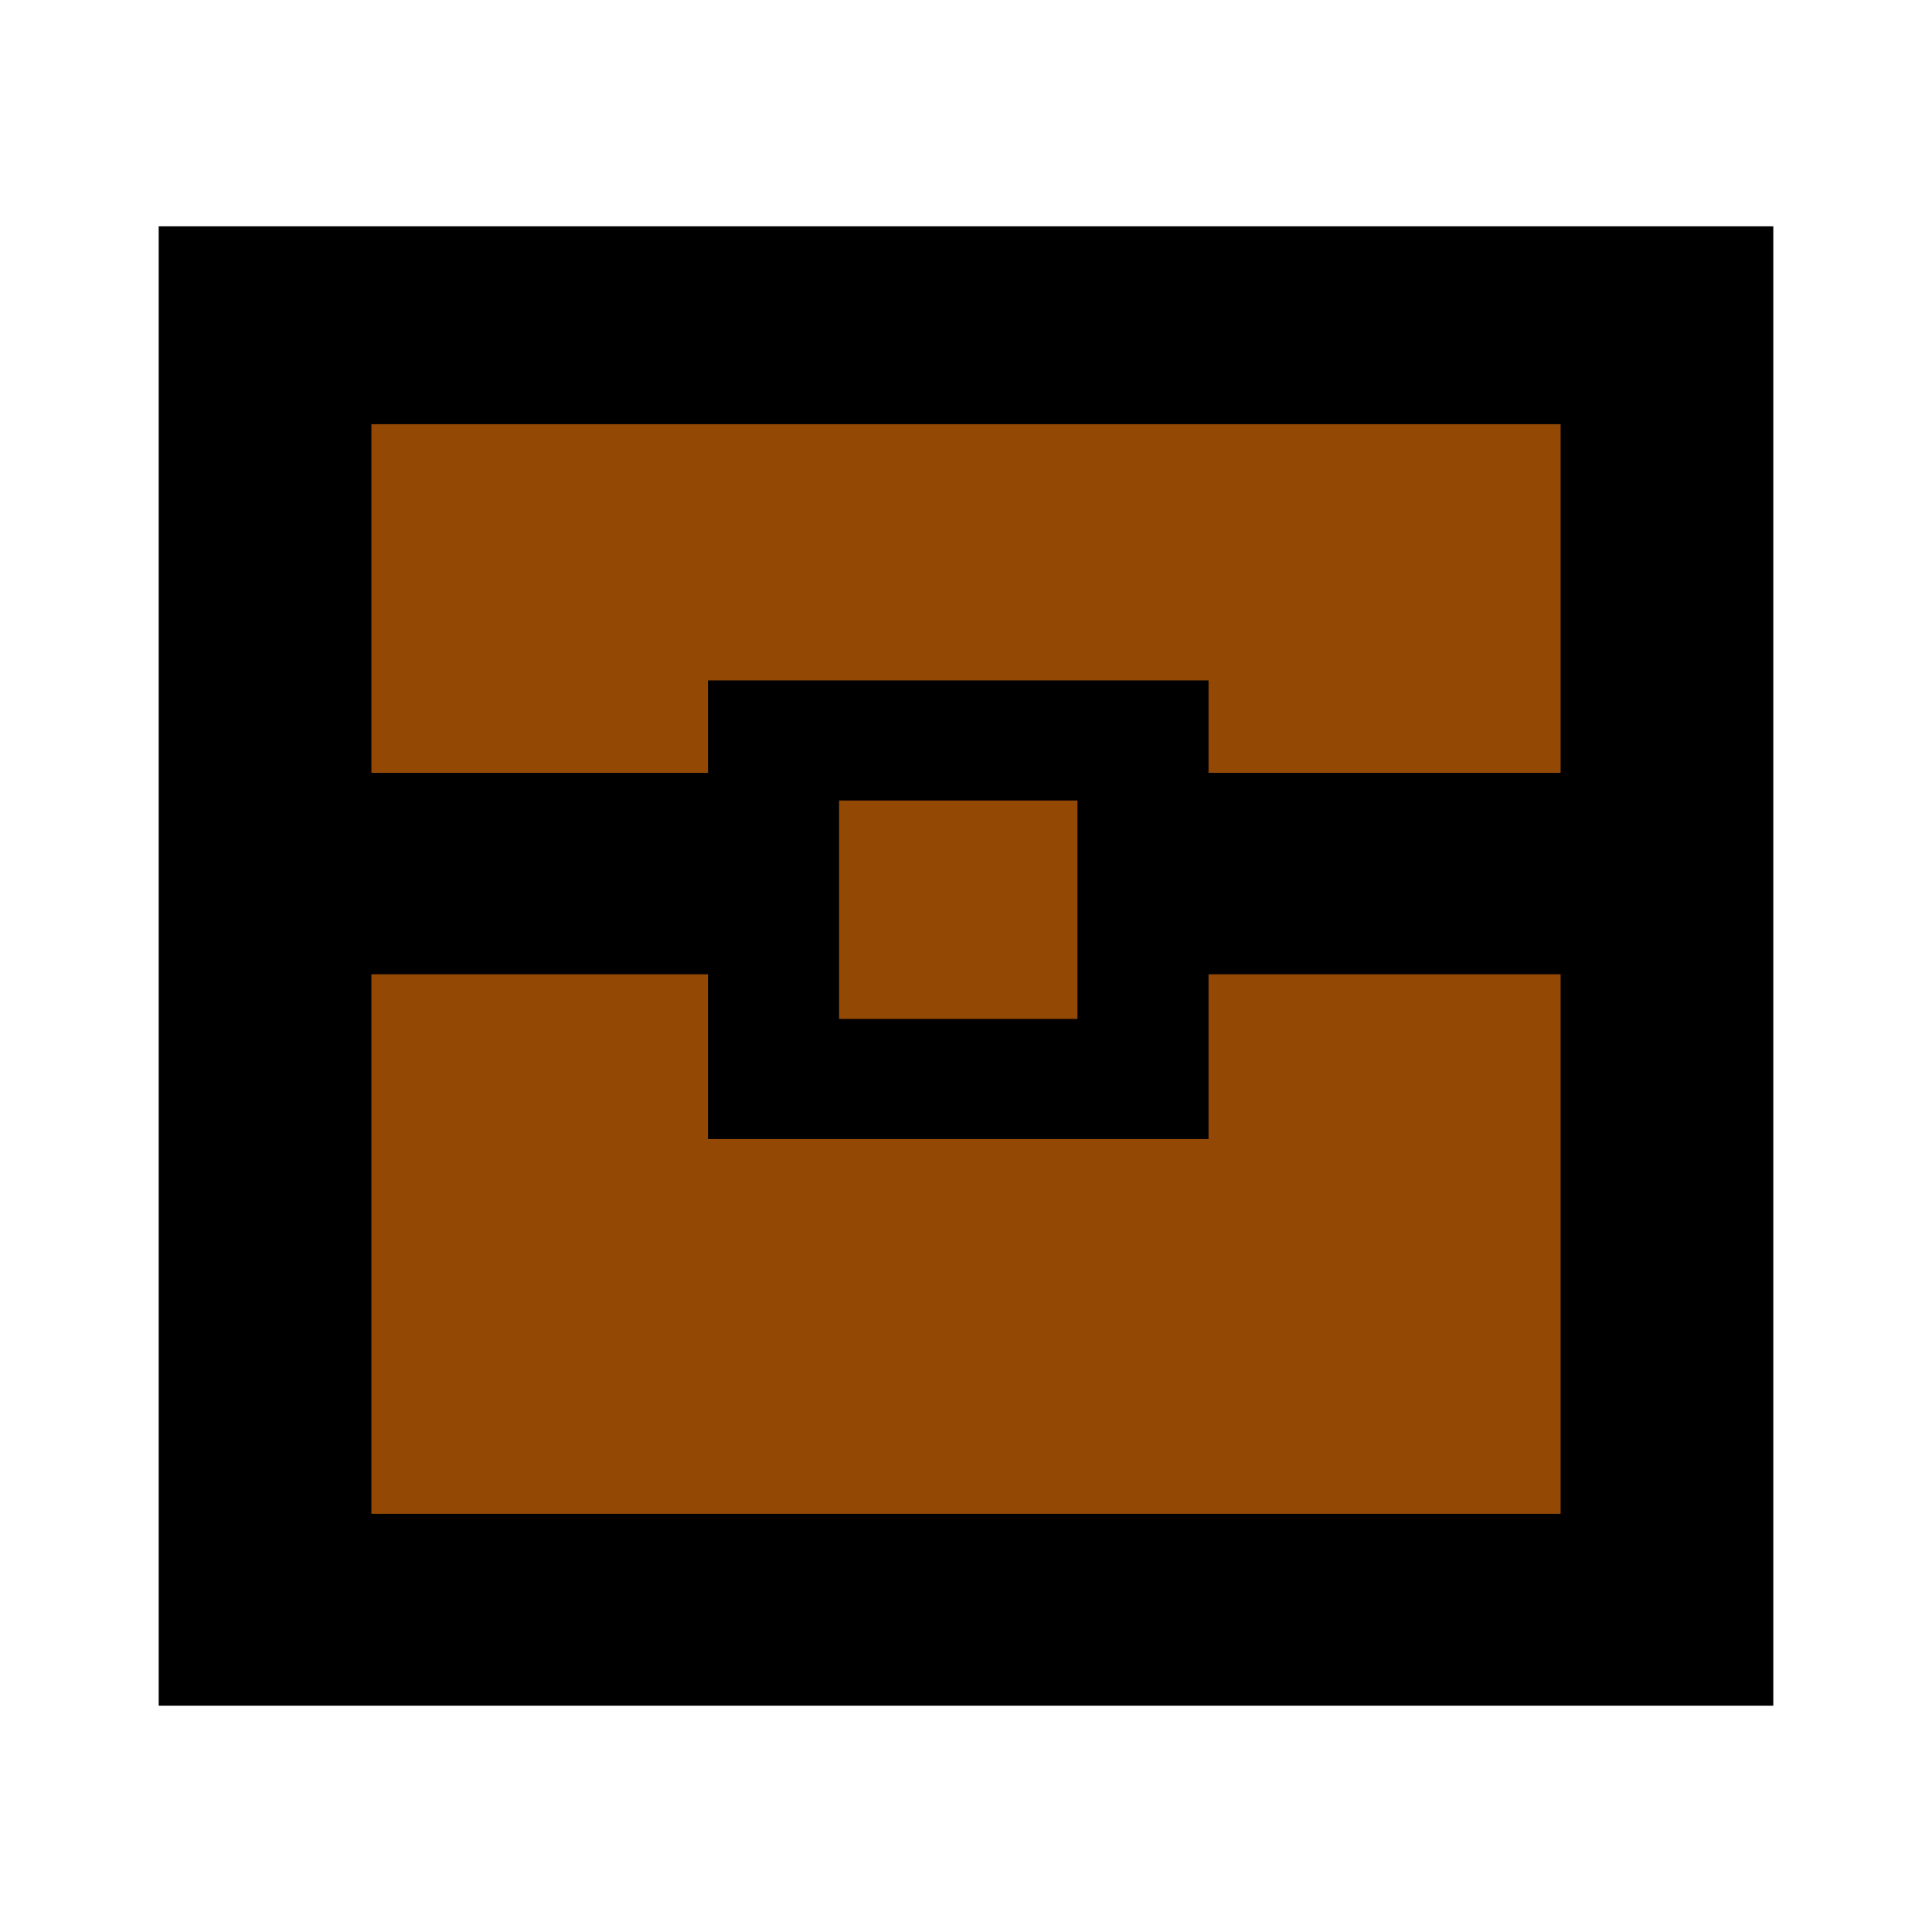
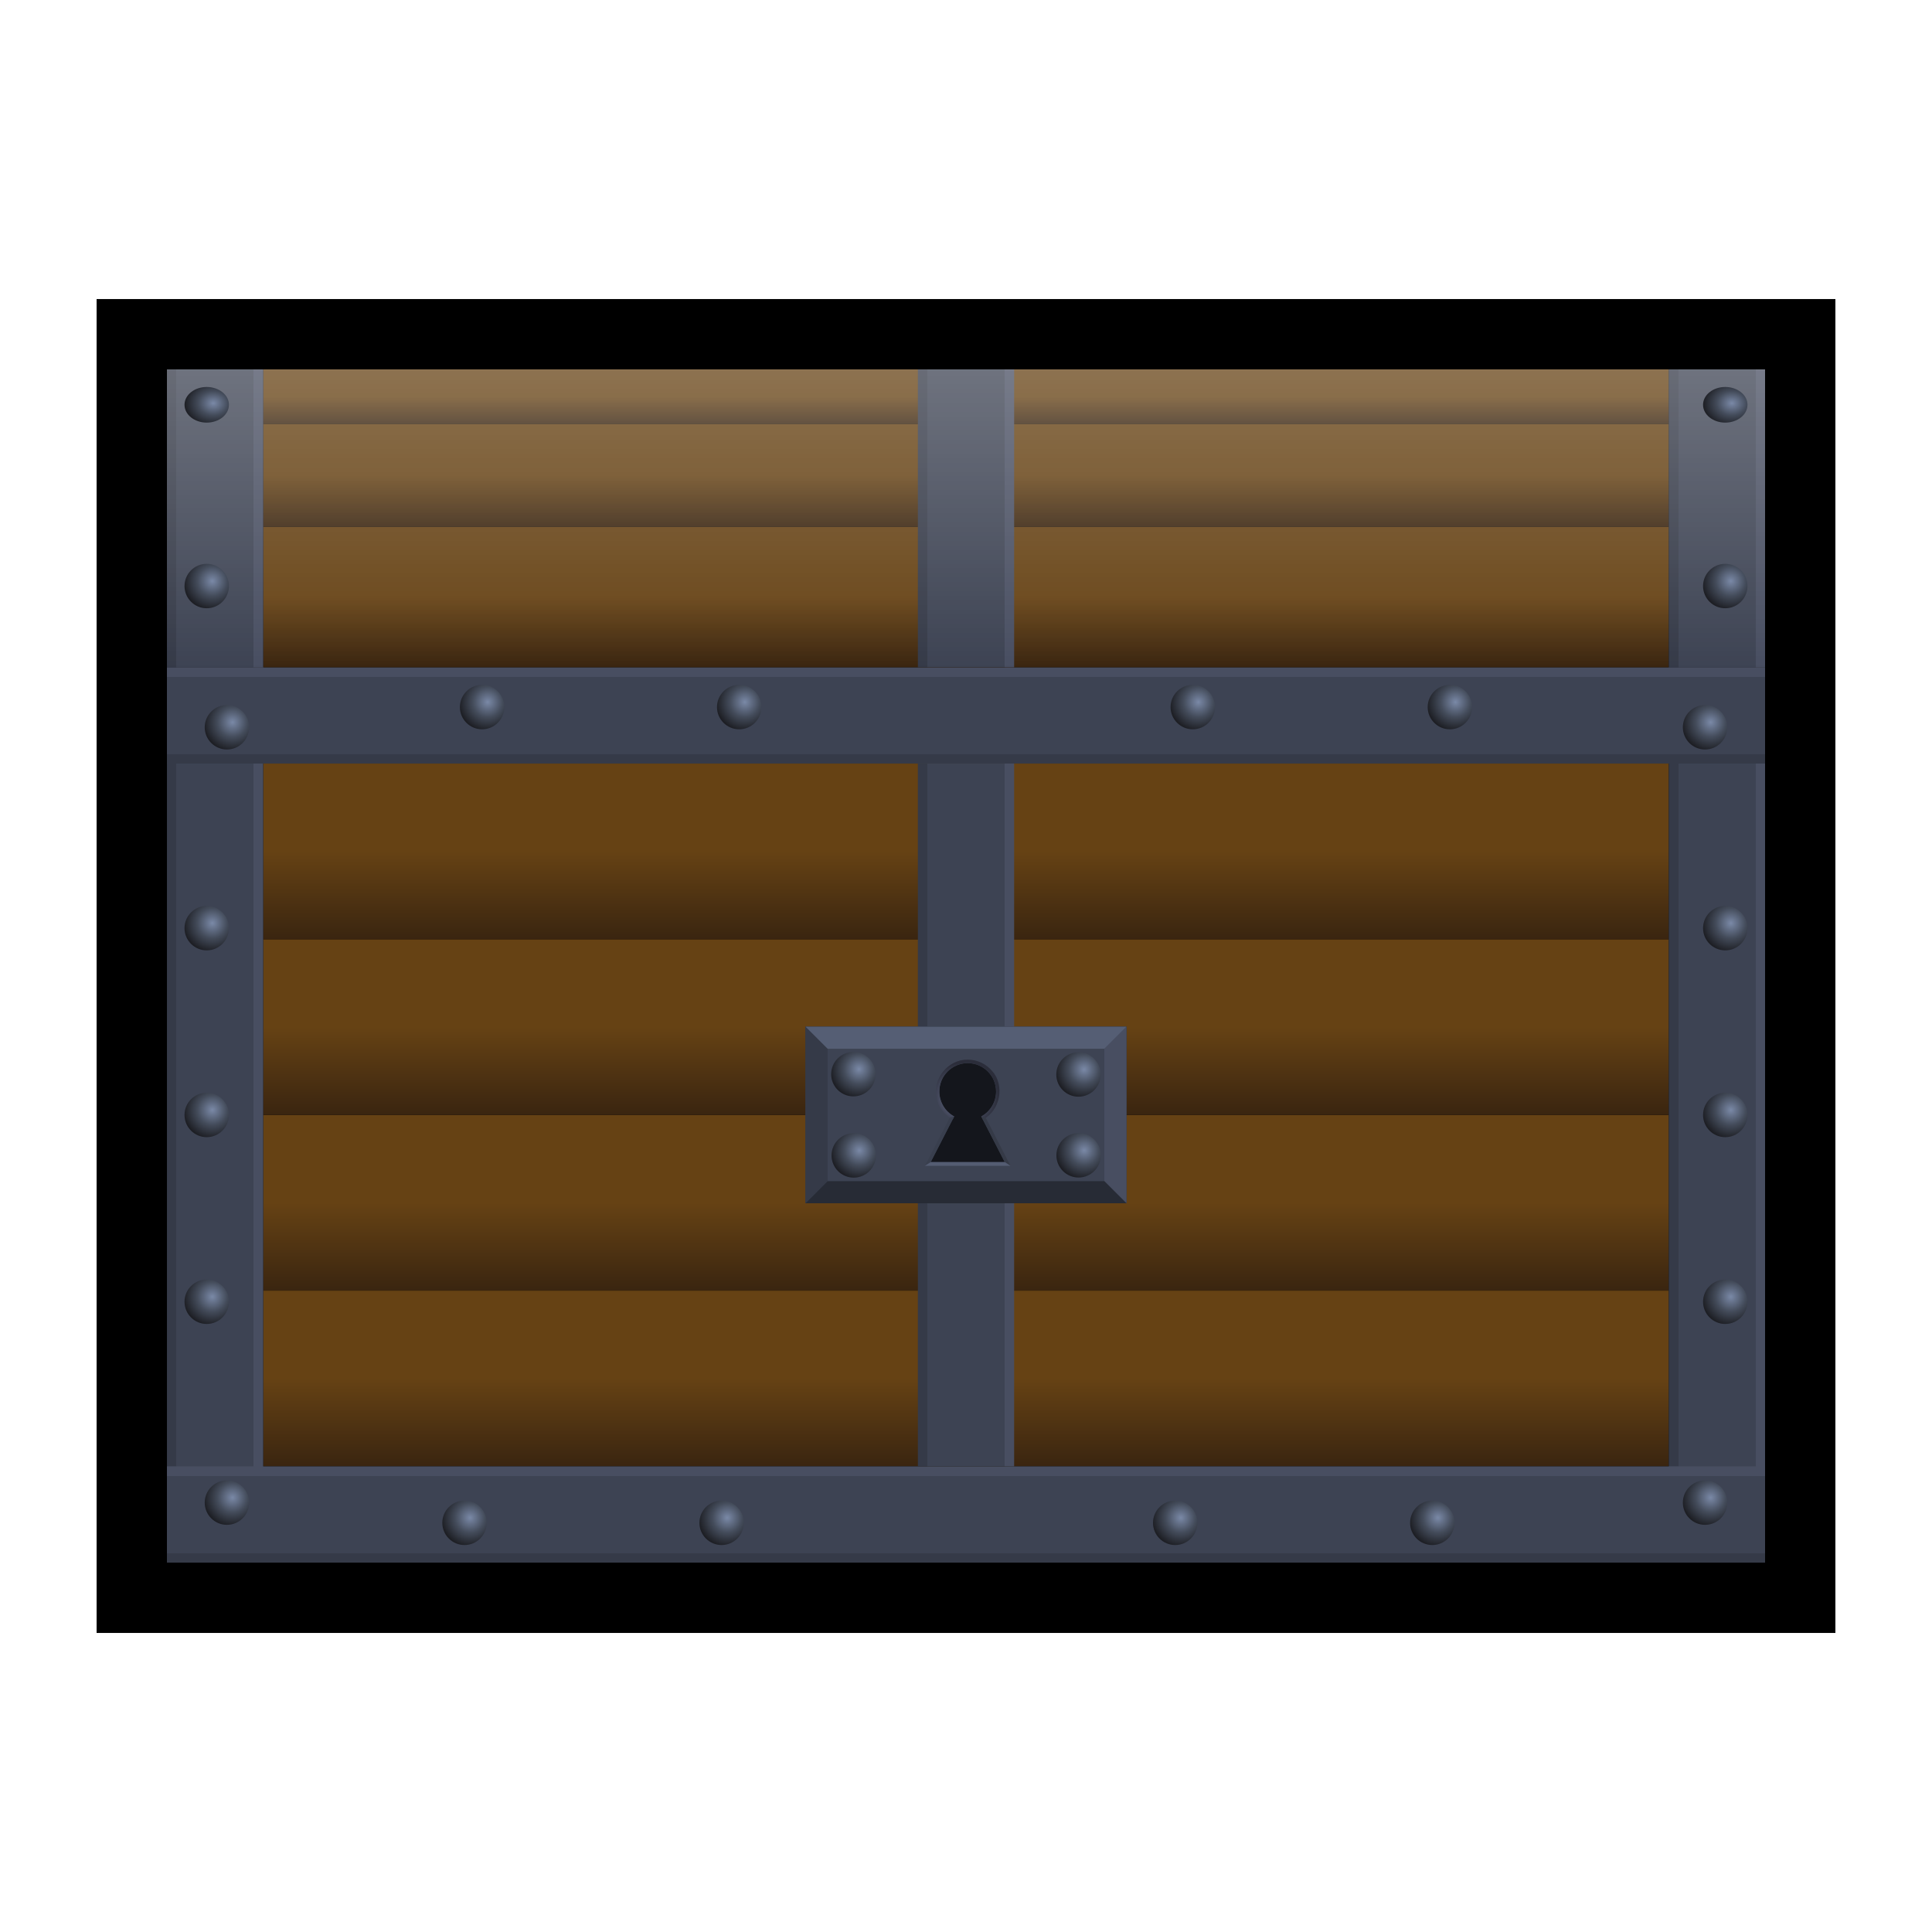
- <svg xmlns="http://www.w3.org/2000/svg" width="1000" height="1000" viewBox="0 0 264.583 264.583" version="1.1" id="svg8">
-   <defs id="defs2" />
-   <g id="layer1" transform="translate(0,-32.41665)">
-     <rect y="78.75" x="38.025" height="172.741" width="188.533" id="rect814" style="opacity:1;fill:#934903;fill-opacity:1;stroke:none;stroke-width:3.284;stroke-linecap:round;stroke-linejoin:round;stroke-miterlimit:4;stroke-dasharray:none;stroke-opacity:1" />
-     <path style="opacity:1;fill:#000000;fill-opacity:1;stroke:none;stroke-width:3.851;stroke-linecap:round;stroke-linejoin:round;stroke-miterlimit:4;stroke-dasharray:none;stroke-opacity:1" d="M 21.734,63.411 V 266.006 H 242.85 V 63.411 Z m 29.127,27.1 H 213.723 V 138.25 H 165.507 V 125.598 H 96.959 v 12.652 H 50.861 Z m 64.05,51.535 h 32.646 v 29.911 H 114.911 Z M 50.861,165.842 h 46.098 v 22.562 H 165.507 V 165.842 h 48.215 v 73.889 H 50.861 Z" id="rect812" />
+ <svg xmlns="http://www.w3.org/2000/svg" xmlns:xlink="http://www.w3.org/1999/xlink" width="1000" height="1000" viewBox="0 0 264.583 264.583" version="1.1" id="svg8">
+   <defs id="defs2">
+     <linearGradient id="linearGradient31643">
+       <stop style="stop-color:#7680a0;stop-opacity:1;" offset="0" id="stop31639" />
+       <stop style="stop-color:#2b2d3a;stop-opacity:1;" offset="1" id="stop31641" />
+     </linearGradient>
+     <linearGradient id="linearGradient31439">
+       <stop style="stop-color:#ffffff;stop-opacity:0;" offset="0" id="stop31435" />
+       <stop style="stop-color:#ffffff;stop-opacity:0.254;" offset="1" id="stop31437" />
+     </linearGradient>
+     <linearGradient id="linearGradient30456">
+       <stop style="stop-color:#353a48;stop-opacity:1;" offset="0" id="stop30452" />
+       <stop style="stop-color:#353a48;stop-opacity:1;" offset="0.1" id="stop30458" />
+       <stop style="stop-color:#3d4353;stop-opacity:1;" offset="0.1" id="stop30460" />
+       <stop style="stop-color:#3d4353;stop-opacity:1;" offset="0.9" id="stop30462" />
+       <stop style="stop-color:#484e61;stop-opacity:1;" offset="0.9" id="stop30464" />
+       <stop style="stop-color:#484e61;stop-opacity:1;" offset="1" id="stop30454" />
+     </linearGradient>
+     <linearGradient id="linearGradient30418">
+       <stop style="stop-color:#7a89a7;stop-opacity:1;" offset="0" id="stop30414" />
+       <stop style="stop-color:#444c5b;stop-opacity:1;" offset="0.5" id="stop30422" />
+       <stop style="stop-color:#1b1c21;stop-opacity:1;" offset="1" id="stop30416" />
+     </linearGradient>
+     <linearGradient id="linearGradient1885">
+       <stop style="stop-color:#664214;stop-opacity:1;" offset="0" id="stop1881" />
+       <stop style="stop-color:#3a2510;stop-opacity:1;" offset="1" id="stop1883" />
+     </linearGradient>
+     <linearGradient xlink:href="#linearGradient1885" id="linearGradient1939" x1="71.047" y1="107.231" x2="71.047" y2="115.549" gradientUnits="userSpaceOnUse" gradientTransform="translate(-73.16175,139.7107)" />
+     <linearGradient xlink:href="#linearGradient1885" id="linearGradient29833" gradientUnits="userSpaceOnUse" gradientTransform="translate(-73.16175,123.0738)" x1="71.047" y1="107.231" x2="71.047" y2="115.549" />
+     <linearGradient xlink:href="#linearGradient1885" id="linearGradient29837" gradientUnits="userSpaceOnUse" gradientTransform="translate(-73.16175,106.4368)" x1="71.047" y1="107.231" x2="71.047" y2="115.549" />
+     <linearGradient xlink:href="#linearGradient1885" id="linearGradient29841" gradientUnits="userSpaceOnUse" gradientTransform="translate(-73.16175,89.79984)" x1="71.047" y1="107.231" x2="71.047" y2="115.549" />
+     <linearGradient xlink:href="#linearGradient1885" id="linearGradient29929" gradientUnits="userSpaceOnUse" gradientTransform="matrix(1,0,0,0.7998266,-73.16175,87.17727)" x1="71.047" y1="107.231" x2="71.047" y2="115.549" />
+     <linearGradient xlink:href="#linearGradient1885" id="linearGradient29937" gradientUnits="userSpaceOnUse" gradientTransform="matrix(1,0,0,0.5853552,-73.16175,98.6526)" x1="71.047" y1="107.231" x2="71.047" y2="115.549" />
+     <linearGradient xlink:href="#linearGradient1885" id="linearGradient29941" gradientUnits="userSpaceOnUse" gradientTransform="matrix(1,0,0,0.3102834,-73.16175,120.6984)" x1="71.047" y1="107.231" x2="71.047" y2="115.549" />
+     <linearGradient xlink:href="#linearGradient30456" id="linearGradient30174" x1="-11.23" y1="221.986" x2="-2.114" y2="221.986" gradientUnits="userSpaceOnUse" gradientTransform="matrix(1,0,0,1.273953,0,-60.81374)" />
+     <linearGradient xlink:href="#linearGradient30456" id="linearGradient30182" x1="130.981" y1="221.986" x2="140.097" y2="221.986" gradientUnits="userSpaceOnUse" gradientTransform="matrix(1,0,0,1.273953,0,-60.81366)" />
+     <linearGradient xlink:href="#linearGradient30456" id="linearGradient30190" x1="59.876" y1="221.986" x2="68.991" y2="221.986" gradientUnits="userSpaceOnUse" />
+     <linearGradient xlink:href="#linearGradient30456" id="linearGradient30198" x1="255.26" y1="-64.434" x2="264.376" y2="-64.434" gradientUnits="userSpaceOnUse" gradientTransform="translate(-519.6355,128.8672)" />
+     <linearGradient xlink:href="#linearGradient30456" id="linearGradient30206" x1="179.597" y1="-64.434" x2="188.712" y2="-64.434" gradientUnits="userSpaceOnUse" gradientTransform="translate(-368.3088,128.8672)" />
+     <linearGradient xlink:href="#linearGradient30456" id="linearGradient30214" x1="-11.23" y1="165.493" x2="-2.114" y2="165.493" gradientUnits="userSpaceOnUse" />
+     <linearGradient xlink:href="#linearGradient30456" id="linearGradient30222" x1="130.981" y1="165.493" x2="140.097" y2="165.493" gradientUnits="userSpaceOnUse" />
+     <linearGradient xlink:href="#linearGradient30456" id="linearGradient30236" x1="59.876" y1="165.493" x2="68.991" y2="165.493" gradientUnits="userSpaceOnUse" />
+     <radialGradient xlink:href="#linearGradient30418" id="radialGradient30420" cx="53.897" cy="217.705" fx="53.897" fy="217.705" r="0.883" gradientUnits="userSpaceOnUse" gradientTransform="matrix(3.175085,0,0,3.175079,-116.8306,-473.5826)" />
+     <radialGradient xlink:href="#linearGradient30418" id="radialGradient30426" gradientUnits="userSpaceOnUse" gradientTransform="matrix(3.175085,0,0,3.175079,-116.7955,-465.8881)" cx="53.897" cy="217.705" fx="53.897" fy="217.705" r="0.883" />
+     <radialGradient xlink:href="#linearGradient30418" id="radialGradient30430" gradientUnits="userSpaceOnUse" gradientTransform="matrix(3.175085,0,0,3.175079,-95.50293,-465.8986)" cx="53.897" cy="217.705" fx="53.897" fy="217.705" r="0.883" />
+     <radialGradient xlink:href="#linearGradient30418" id="radialGradient30434" gradientUnits="userSpaceOnUse" gradientTransform="matrix(3.175085,0,0,3.175079,-95.51345,-473.5528)" cx="53.897" cy="217.705" fx="53.897" fy="217.705" r="0.883" />
+     <radialGradient xlink:href="#linearGradient30418" id="radialGradient30449" gradientUnits="userSpaceOnUse" gradientTransform="matrix(3.175085,0,0,3.175079,-176.1496,-506.4294)" cx="53.897" cy="217.705" fx="53.897" fy="217.705" r="0.883" />
+     <radialGradient xlink:href="#linearGradient30418" id="radialGradient31141" gradientUnits="userSpaceOnUse" gradientTransform="matrix(3.175085,0,0,3.175079,-176.1497,-433.0115)" cx="53.897" cy="217.705" fx="53.897" fy="217.705" r="0.883" />
+     <radialGradient xlink:href="#linearGradient30418" id="radialGradient31145" gradientUnits="userSpaceOnUse" gradientTransform="matrix(3.175085,0,0,3.175079,-36.18392,-433.0115)" cx="53.897" cy="217.705" fx="53.897" fy="217.705" r="0.883" />
+     <radialGradient xlink:href="#linearGradient30418" id="radialGradient31149" gradientUnits="userSpaceOnUse" gradientTransform="matrix(3.175085,0,0,3.175079,-36.1839,-506.4294)" cx="53.897" cy="217.705" fx="53.897" fy="217.705" r="0.883" />
+     <radialGradient xlink:href="#linearGradient30418" id="radialGradient31153" gradientUnits="userSpaceOnUse" gradientTransform="matrix(3.175085,0,0,3.175079,-151.9868,-508.3418)" cx="53.897" cy="217.705" fx="53.897" fy="217.705" r="0.883" />
+     <radialGradient xlink:href="#linearGradient30418" id="radialGradient31157" gradientUnits="userSpaceOnUse" gradientTransform="matrix(3.175085,0,0,3.175079,-127.6422,-508.3418)" cx="53.897" cy="217.705" fx="53.897" fy="217.705" r="0.883" />
+     <radialGradient xlink:href="#linearGradient30418" id="radialGradient31163" gradientUnits="userSpaceOnUse" gradientTransform="matrix(3.175085,0,0,3.175079,-60.34678,-508.3418)" cx="53.897" cy="217.705" fx="53.897" fy="217.705" r="0.883" />
+     <radialGradient xlink:href="#linearGradient30418" id="radialGradient31165" gradientUnits="userSpaceOnUse" gradientTransform="matrix(3.175085,0,0,3.175079,-84.69133,-508.3418)" cx="53.897" cy="217.705" fx="53.897" fy="217.705" r="0.883" />
+     <radialGradient xlink:href="#linearGradient30418" id="radialGradient31175" gradientUnits="userSpaceOnUse" gradientTransform="matrix(3.175085,0,0,3.175079,-62.01192,-431.099)" cx="53.897" cy="217.705" fx="53.897" fy="217.705" r="0.883" />
+     <radialGradient xlink:href="#linearGradient30418" id="radialGradient31177" gradientUnits="userSpaceOnUse" gradientTransform="matrix(3.175085,0,0,3.175079,-86.35647,-431.099)" cx="53.897" cy="217.705" fx="53.897" fy="217.705" r="0.883" />
+     <radialGradient xlink:href="#linearGradient30418" id="radialGradient31179" gradientUnits="userSpaceOnUse" gradientTransform="matrix(3.175085,0,0,3.175079,-129.3073,-431.099)" cx="53.897" cy="217.705" fx="53.897" fy="217.705" r="0.883" />
+     <radialGradient xlink:href="#linearGradient30418" id="radialGradient31181" gradientUnits="userSpaceOnUse" gradientTransform="matrix(3.175085,0,0,3.175079,-153.6519,-431.099)" cx="53.897" cy="217.705" fx="53.897" fy="217.705" r="0.883" />
+     <radialGradient xlink:href="#linearGradient30418" id="radialGradient31185" gradientUnits="userSpaceOnUse" gradientTransform="matrix(3.175085,0,0,3.175079,-178.0621,-469.7204)" cx="53.897" cy="217.705" fx="53.897" fy="217.705" r="0.883" />
+     <radialGradient xlink:href="#linearGradient30418" id="radialGradient31189" gradientUnits="userSpaceOnUse" gradientTransform="matrix(3.175085,0,0,3.175079,-178.0621,-452.0319)" cx="53.897" cy="217.705" fx="53.897" fy="217.705" r="0.883" />
+     <radialGradient xlink:href="#linearGradient30418" id="radialGradient31195" gradientUnits="userSpaceOnUse" gradientTransform="matrix(3.175085,0,0,3.175079,-178.0621,-487.4087)" cx="53.897" cy="217.705" fx="53.897" fy="217.705" r="0.883" />
+     <radialGradient xlink:href="#linearGradient30418" id="radialGradient31203" gradientUnits="userSpaceOnUse" gradientTransform="matrix(3.175085,0,0,3.175079,-34.27139,-487.4087)" cx="53.897" cy="217.705" fx="53.897" fy="217.705" r="0.883" />
+     <radialGradient xlink:href="#linearGradient30418" id="radialGradient31205" gradientUnits="userSpaceOnUse" gradientTransform="matrix(3.175085,0,0,3.175079,-34.27139,-452.0319)" cx="53.897" cy="217.705" fx="53.897" fy="217.705" r="0.883" />
+     <radialGradient xlink:href="#linearGradient30418" id="radialGradient31207" gradientUnits="userSpaceOnUse" gradientTransform="matrix(3.175085,0,0,3.175079,-34.27139,-469.7204)" cx="53.897" cy="217.705" fx="53.897" fy="217.705" r="0.883" />
+     <radialGradient xlink:href="#linearGradient30418" id="radialGradient31386" gradientUnits="userSpaceOnUse" gradientTransform="matrix(3.175085,0,0,3.175079,-34.27139,-519.8026)" cx="53.897" cy="217.705" fx="53.897" fy="217.705" r="0.883" />
+     <radialGradient xlink:href="#linearGradient30418" id="radialGradient31415" gradientUnits="userSpaceOnUse" gradientTransform="matrix(3.175085,0,0,2.546543,-178.0621,-400.0356)" cx="53.928" cy="217.796" fx="53.928" fy="217.796" r="0.883" />
+     <radialGradient xlink:href="#linearGradient30418" id="radialGradient31417" gradientUnits="userSpaceOnUse" gradientTransform="matrix(3.175085,0,0,3.175079,-178.0621,-519.8026)" cx="53.897" cy="217.705" fx="53.897" fy="217.705" r="0.883" />
+     <radialGradient xlink:href="#linearGradient30418" id="radialGradient31431" gradientUnits="userSpaceOnUse" gradientTransform="matrix(3.175085,0,0,2.546543,-34.27139,-400.0356)" cx="53.928" cy="217.796" fx="53.928" fy="217.796" r="0.883" />
+     <linearGradient xlink:href="#linearGradient31439" id="linearGradient31441" x1="64.434" y1="179.597" x2="64.434" y2="151.389" gradientUnits="userSpaceOnUse" />
+     <radialGradient xlink:href="#linearGradient31643" id="radialGradient31645" cx="64.131" cy="220.312" fx="64.131" fy="220.312" r="3.012" gradientTransform="matrix(1.125976,0,0,1.058977,-8.080611,-13.03689)" gradientUnits="userSpaceOnUse" />
+   </defs>
+   <g id="layer1-4" transform="matrix(1.446268,0,0,1.446268,39.1034,-168.3621)" style="stroke-width:0.691">
+     <path id="path31444" style="display:inline;opacity:1;fill:#000000;fill-opacity:1;stroke-width:3.608;stroke-linecap:round;stroke-linejoin:round" d="M -4.022,76.294 V 276.991 H 257.596 V 76.294 Z" transform="matrix(0.6293439,0,0,0.6293439,-15.35922,96.7135)" />
+     <g id="g31379" style="stroke-width:0.691">
+       <g id="g29959" style="stroke-width:0.691">
+         <path id="rect1852" style="display:inline;opacity:1;fill:url(#linearGradient1939);stroke-width:2.27;stroke-linecap:round;stroke-linejoin:round" d="M -2.114,238.623 H 130.981 v 16.637 H -2.114 Z" />
+         <path id="path29831" style="display:inline;opacity:1;fill:url(#linearGradient29833);stroke-width:2.27;stroke-linecap:round;stroke-linejoin:round" d="M -2.114,221.986 H 130.981 v 16.637 H -2.114 Z" />
+         <path id="path29835" style="display:inline;opacity:1;fill:url(#linearGradient29837);stroke-width:2.27;stroke-linecap:round;stroke-linejoin:round" d="M -2.114,205.349 H 130.981 v 16.637 H -2.114 Z" />
+         <path id="path29839" style="display:inline;opacity:1;fill:url(#linearGradient29841);stroke-width:2.27;stroke-linecap:round;stroke-linejoin:round" d="M -2.114,188.712 H 130.981 v 16.637 H -2.114 Z" />
+       </g>
+       <g id="g31300" style="stroke-width:0.691">
+         <rect style="fill:url(#linearGradient30174);fill-opacity:1;stroke-width:2.654;stroke-linecap:round;stroke-miterlimit:1;paint-order:markers stroke fill" id="rect29895" width="9.116" height="84.779" x="-11.23" y="179.597" />
+         <rect style="fill:url(#linearGradient30182);fill-opacity:1;stroke-width:2.654;stroke-linecap:round;stroke-miterlimit:1;paint-order:markers stroke fill" id="rect29897" width="9.116" height="84.779" x="130.981" y="179.597" />
+         <rect style="fill:url(#linearGradient30206);fill-opacity:1;stroke-width:2.654;stroke-linecap:round;stroke-miterlimit:1;paint-order:markers stroke fill" id="rect29899" width="9.116" height="151.327" x="-188.712" y="-11.23" transform="rotate(-90)" />
+         <rect style="fill:url(#linearGradient30198);fill-opacity:1;stroke-width:2.654;stroke-linecap:round;stroke-miterlimit:1;paint-order:markers stroke fill" id="rect29910" width="9.116" height="151.327" x="-264.376" y="-11.23" transform="rotate(-90)" />
+         <rect style="fill:url(#linearGradient30190);fill-opacity:1;stroke-width:2.654;stroke-linecap:round;stroke-miterlimit:1;paint-order:markers stroke fill" id="rect29912" width="9.116" height="66.548" x="59.876" y="188.712" />
+       </g>
+       <g id="g30349" style="stroke-width:0.691">
+         <path id="path1635" style="fill:#14161c;fill-opacity:1;stroke-width:2.654;stroke-linecap:round;stroke-miterlimit:1;paint-order:markers stroke fill" d="m 213.622,-49.238 h 16.728 v -30.391 h -16.728 z" transform="rotate(90)" />
+         <path id="rect29949" style="fill:#3d4353;fill-opacity:1;stroke-width:2.654;stroke-linecap:round;stroke-miterlimit:1;paint-order:markers stroke fill" d="M 213.622 -49.238 L 230.35 -49.238 L 230.35 -79.629 L 213.622 -79.629 L 213.622 -49.238 z M 217.079 -64.597 A 2.688 2.688 0 0 1 219.767 -67.284 A 2.688 2.688 0 0 1 222.128 -65.879 L 226.451 -68.103 L 226.451 -61.09 L 222.128 -63.313 A 2.688 2.688 0 0 1 219.767 -61.909 A 2.688 2.688 0 0 1 217.079 -64.597 z " transform="rotate(90)" />
+         <path id="rect30333" style="fill:#353a48;fill-opacity:1;stroke-width:2.654;stroke-linecap:round;stroke-miterlimit:1;paint-order:markers stroke fill" d="m 49.238,213.622 2.096,2.096 v 12.537 l -2.096,2.096 z" />
+         <path id="rect30335" style="fill:#484e61;fill-opacity:1;stroke-width:2.654;stroke-linecap:round;stroke-miterlimit:1;paint-order:markers stroke fill" d="m 77.533,215.718 2.096,-2.096 v 16.728 l -2.096,-2.096 z" />
+         <path id="rect30337" style="fill:#555e74;fill-opacity:1;stroke-width:2.654;stroke-linecap:round;stroke-miterlimit:1;paint-order:markers stroke fill" transform="rotate(-90)" d="m -215.718,51.334 2.096,-2.096 v 30.391 l -2.096,-2.096 z" />
+         <path id="rect30339" style="fill:#272b35;fill-opacity:1;stroke-width:2.654;stroke-linecap:round;stroke-miterlimit:1;paint-order:markers stroke fill" transform="rotate(-90)" d="m -230.35,49.238 2.096,2.096 V 77.533 l -2.096,2.096 z" />
+         <g id="g30440" style="stroke-width:0.691">
+           <circle style="fill:url(#radialGradient30420);fill-opacity:1;stroke:none;stroke-width:2.654;stroke-linecap:round;stroke-miterlimit:1;paint-order:markers stroke fill" id="path30412" cx="53.77" cy="218.124" r="2.103" />
+           <circle style="fill:url(#radialGradient30426);fill-opacity:1;stroke:none;stroke-width:2.654;stroke-linecap:round;stroke-miterlimit:1;paint-order:markers stroke fill" id="circle30424" cx="53.805" cy="225.818" r="2.103" />
+           <circle style="fill:url(#radialGradient30430);fill-opacity:1;stroke:none;stroke-width:2.654;stroke-linecap:round;stroke-miterlimit:1;paint-order:markers stroke fill" id="circle30428" cx="75.097" cy="225.808" r="2.103" />
+           <circle style="fill:url(#radialGradient30434);fill-opacity:1;stroke:none;stroke-width:2.654;stroke-linecap:round;stroke-miterlimit:1;paint-order:markers stroke fill" id="circle30432" cx="75.087" cy="218.154" r="2.103" />
+         </g>
+         <g id="g31267" style="fill:#151515;fill-opacity:1;stroke-width:0.691">
+           <path id="path31209" style="fill:url(#radialGradient31645);fill-opacity:1;stroke-width:2.654;stroke-linecap:round;stroke-miterlimit:1;paint-order:markers stroke fill" d="m 64.637,216.749 c -0.028,-1e-4 -0.056,2.1e-4 -0.085,9.7e-4 -1.789,-0.013 -3.304,1.799 -2.909,3.556 0.125,0.916 0.737,1.672 1.527,2.099 l 0.143,-0.277 a 2.688,2.688 0 0 1 -1.405,-2.361 2.688,2.688 0 0 1 2.688,-2.688 2.688,2.688 0 0 1 2.688,2.688 2.688,2.688 0 0 1 -1.405,2.361 l 0.147,0.286 c 1.623,-0.805 2.119,-3.206 0.893,-4.576 -0.557,-0.672 -1.409,-1.086 -2.282,-1.089 z" />
+           <path id="path31635" style="display:inline;fill:#393f4e;fill-opacity:1;stroke-width:2.434;stroke-linecap:round;stroke-miterlimit:1;paint-order:markers stroke fill" d="m 459.284,765.2 -13.707,23.74 3.177,-1.836 12.975,-22.474 z" transform="matrix(0.1713679,0,0,0.1923788,-15.81217,75.02902)" />
+           <path id="path31637" style="display:inline;fill:#353a47;fill-opacity:1;stroke-width:2.434;stroke-linecap:round;stroke-miterlimit:1;paint-order:markers stroke fill" d="m 492.855,788.941 -13.662,-23.663 -2.49,-0.647 12.975,22.474 z" transform="matrix(0.1713679,0,0,0.1923788,-15.81217,75.02902)" />
+           <path id="path31487" style="display:inline;fill:#545c72;fill-opacity:1;stroke-width:2.434;stroke-linecap:round;stroke-miterlimit:1;paint-order:markers stroke fill" d="m 448.754,787.105 -3.177,1.836 h 47.278 l -3.177,-1.836 h 2.117 -45.158 z" transform="matrix(0.1713679,0,0,0.1923788,-15.81217,75.02902)" />
+         </g>
+       </g>
+       <g id="g31286" style="stroke-width:0.691">
+         <circle style="fill:url(#radialGradient30449);fill-opacity:1;stroke:none;stroke-width:2.654;stroke-linecap:round;stroke-miterlimit:1;paint-order:markers stroke fill" id="circle30447" cx="-5.549" cy="185.277" r="2.103" />
+         <circle style="fill:url(#radialGradient31141);fill-opacity:1;stroke:none;stroke-width:2.654;stroke-linecap:round;stroke-miterlimit:1;paint-order:markers stroke fill" id="circle31139" cx="-5.549" cy="258.695" r="2.103" />
+         <circle style="fill:url(#radialGradient31145);fill-opacity:1;stroke:none;stroke-width:2.654;stroke-linecap:round;stroke-miterlimit:1;paint-order:markers stroke fill" id="circle31143" cx="134.416" cy="258.695" r="2.103" />
+         <circle style="fill:url(#radialGradient31149);fill-opacity:1;stroke:none;stroke-width:2.654;stroke-linecap:round;stroke-miterlimit:1;paint-order:markers stroke fill" id="circle31147" cx="134.416" cy="185.277" r="2.103" />
+         <circle style="fill:url(#radialGradient31153);fill-opacity:1;stroke:none;stroke-width:2.654;stroke-linecap:round;stroke-miterlimit:1;paint-order:markers stroke fill" id="circle31151" cx="18.614" cy="183.365" r="2.103" />
+         <circle style="fill:url(#radialGradient31157);fill-opacity:1;stroke:none;stroke-width:2.654;stroke-linecap:round;stroke-miterlimit:1;paint-order:markers stroke fill" id="circle31155" cx="42.958" cy="183.365" r="2.103" />
+         <circle style="fill:url(#radialGradient31165);fill-opacity:1;stroke:none;stroke-width:2.654;stroke-linecap:round;stroke-miterlimit:1;paint-order:markers stroke fill" id="circle31159" cx="85.909" cy="183.365" r="2.103" />
+         <circle style="fill:url(#radialGradient31163);fill-opacity:1;stroke:none;stroke-width:2.654;stroke-linecap:round;stroke-miterlimit:1;paint-order:markers stroke fill" id="circle31161" cx="110.254" cy="183.365" r="2.103" />
+         <circle style="fill:url(#radialGradient31181);fill-opacity:1;stroke:none;stroke-width:2.654;stroke-linecap:round;stroke-miterlimit:1;paint-order:markers stroke fill" id="circle31167" cx="16.948" cy="260.607" r="2.103" />
+         <circle style="fill:url(#radialGradient31179);fill-opacity:1;stroke:none;stroke-width:2.654;stroke-linecap:round;stroke-miterlimit:1;paint-order:markers stroke fill" id="circle31169" cx="41.293" cy="260.607" r="2.103" />
+         <circle style="fill:url(#radialGradient31177);fill-opacity:1;stroke:none;stroke-width:2.654;stroke-linecap:round;stroke-miterlimit:1;paint-order:markers stroke fill" id="circle31171" cx="84.244" cy="260.607" r="2.103" />
+         <circle style="fill:url(#radialGradient31175);fill-opacity:1;stroke:none;stroke-width:2.654;stroke-linecap:round;stroke-miterlimit:1;paint-order:markers stroke fill" id="circle31173" cx="108.588" cy="260.607" r="2.103" />
+         <circle style="fill:url(#radialGradient31185);fill-opacity:1;stroke:none;stroke-width:2.654;stroke-linecap:round;stroke-miterlimit:1;paint-order:markers stroke fill" id="circle31183" cx="-7.462" cy="221.986" r="2.103" />
+         <circle style="fill:url(#radialGradient31189);fill-opacity:1;stroke:none;stroke-width:2.654;stroke-linecap:round;stroke-miterlimit:1;paint-order:markers stroke fill" id="circle31187" cx="-7.462" cy="239.674" r="2.103" />
+         <circle style="fill:url(#radialGradient31195);fill-opacity:1;stroke:none;stroke-width:2.654;stroke-linecap:round;stroke-miterlimit:1;paint-order:markers stroke fill" id="circle31191" cx="-7.462" cy="204.298" r="2.103" />
+         <circle style="fill:url(#radialGradient31207);fill-opacity:1;stroke:none;stroke-width:2.654;stroke-linecap:round;stroke-miterlimit:1;paint-order:markers stroke fill" id="circle31197" cx="136.329" cy="221.986" r="2.103" />
+         <circle style="fill:url(#radialGradient31205);fill-opacity:1;stroke:none;stroke-width:2.654;stroke-linecap:round;stroke-miterlimit:1;paint-order:markers stroke fill" id="circle31199" cx="136.329" cy="239.674" r="2.103" />
+         <circle style="fill:url(#radialGradient31203);fill-opacity:1;stroke:none;stroke-width:2.654;stroke-linecap:round;stroke-miterlimit:1;paint-order:markers stroke fill" id="circle31201" cx="136.329" cy="204.298" r="2.103" />
+       </g>
+     </g>
+     <g id="g31323" style="stroke-width:0.691">
+       <g id="g31317" style="stroke-width:0.691">
+         <path id="path29927" style="display:inline;fill:url(#linearGradient29929);stroke-width:2.27;stroke-linecap:round;stroke-linejoin:round" d="M -2.114,166.29 H 130.981 v 13.307 H -2.114 Z" />
+         <path id="path29935" style="display:inline;fill:url(#linearGradient29937);fill-opacity:1;stroke-width:2.27;stroke-linecap:round;stroke-linejoin:round" d="M -2.114,156.551 H 130.981 v 9.739 H -2.114 Z" />
+         <path id="path29939" style="display:inline;fill:url(#linearGradient29941);fill-opacity:1;stroke-width:2.27;stroke-linecap:round;stroke-linejoin:round" d="M -2.114,151.389 H 130.981 v 5.162 H -2.114 Z" />
+       </g>
+       <g id="g31328" style="stroke-width:0.691">
+         <rect style="fill:url(#linearGradient30214);fill-opacity:1;stroke-width:2.654;stroke-linecap:round;stroke-miterlimit:1;paint-order:markers stroke fill" id="rect29943" width="9.116" height="28.207" x="-11.23" y="151.389" />
+         <rect style="fill:url(#linearGradient30236);fill-opacity:1;stroke:none;stroke-width:2.654;stroke-linecap:round;stroke-miterlimit:1;paint-order:markers stroke fill" id="rect29945" width="9.116" height="28.207" x="59.876" y="151.389" />
+         <rect style="fill:url(#linearGradient30222);fill-opacity:1;stroke-width:2.654;stroke-linecap:round;stroke-miterlimit:1;paint-order:markers stroke fill" id="rect29947" width="9.116" height="28.207" x="130.981" y="151.389" ry="0" />
+       </g>
+       <rect style="display:inline;fill:url(#linearGradient31441);fill-opacity:1;stroke:none;stroke-width:2.654;stroke-linecap:round;stroke-miterlimit:1;paint-order:markers stroke fill" id="rect31433" width="151.327" height="28.207" x="-11.23" y="151.389" />
+       <g id="g31427" style="stroke-width:0.691">
+         <circle style="fill:url(#radialGradient31386);fill-opacity:1;stroke:none;stroke-width:2.654;stroke-linecap:round;stroke-miterlimit:1;paint-order:markers stroke fill" id="circle31383" cx="136.329" cy="171.904" r="2.103" />
+         <circle style="fill:url(#radialGradient31417);fill-opacity:1;stroke:none;stroke-width:2.654;stroke-linecap:round;stroke-miterlimit:1;paint-order:markers stroke fill" id="circle31407" cx="-7.462" cy="171.904" r="2.103" />
+         <ellipse style="fill:url(#radialGradient31415);fill-opacity:1;stroke:none;stroke-width:2.654;stroke-linecap:round;stroke-miterlimit:1;paint-order:markers stroke fill" id="circle31411" cx="-7.462" cy="154.741" rx="2.103" ry="1.687" />
+         <ellipse style="fill:url(#radialGradient31431);fill-opacity:1;stroke:none;stroke-width:2.654;stroke-linecap:round;stroke-miterlimit:1;paint-order:markers stroke fill" id="ellipse31429" cx="136.329" cy="154.741" rx="2.103" ry="1.687" />
+       </g>
+     </g>
  </g>
</svg>
